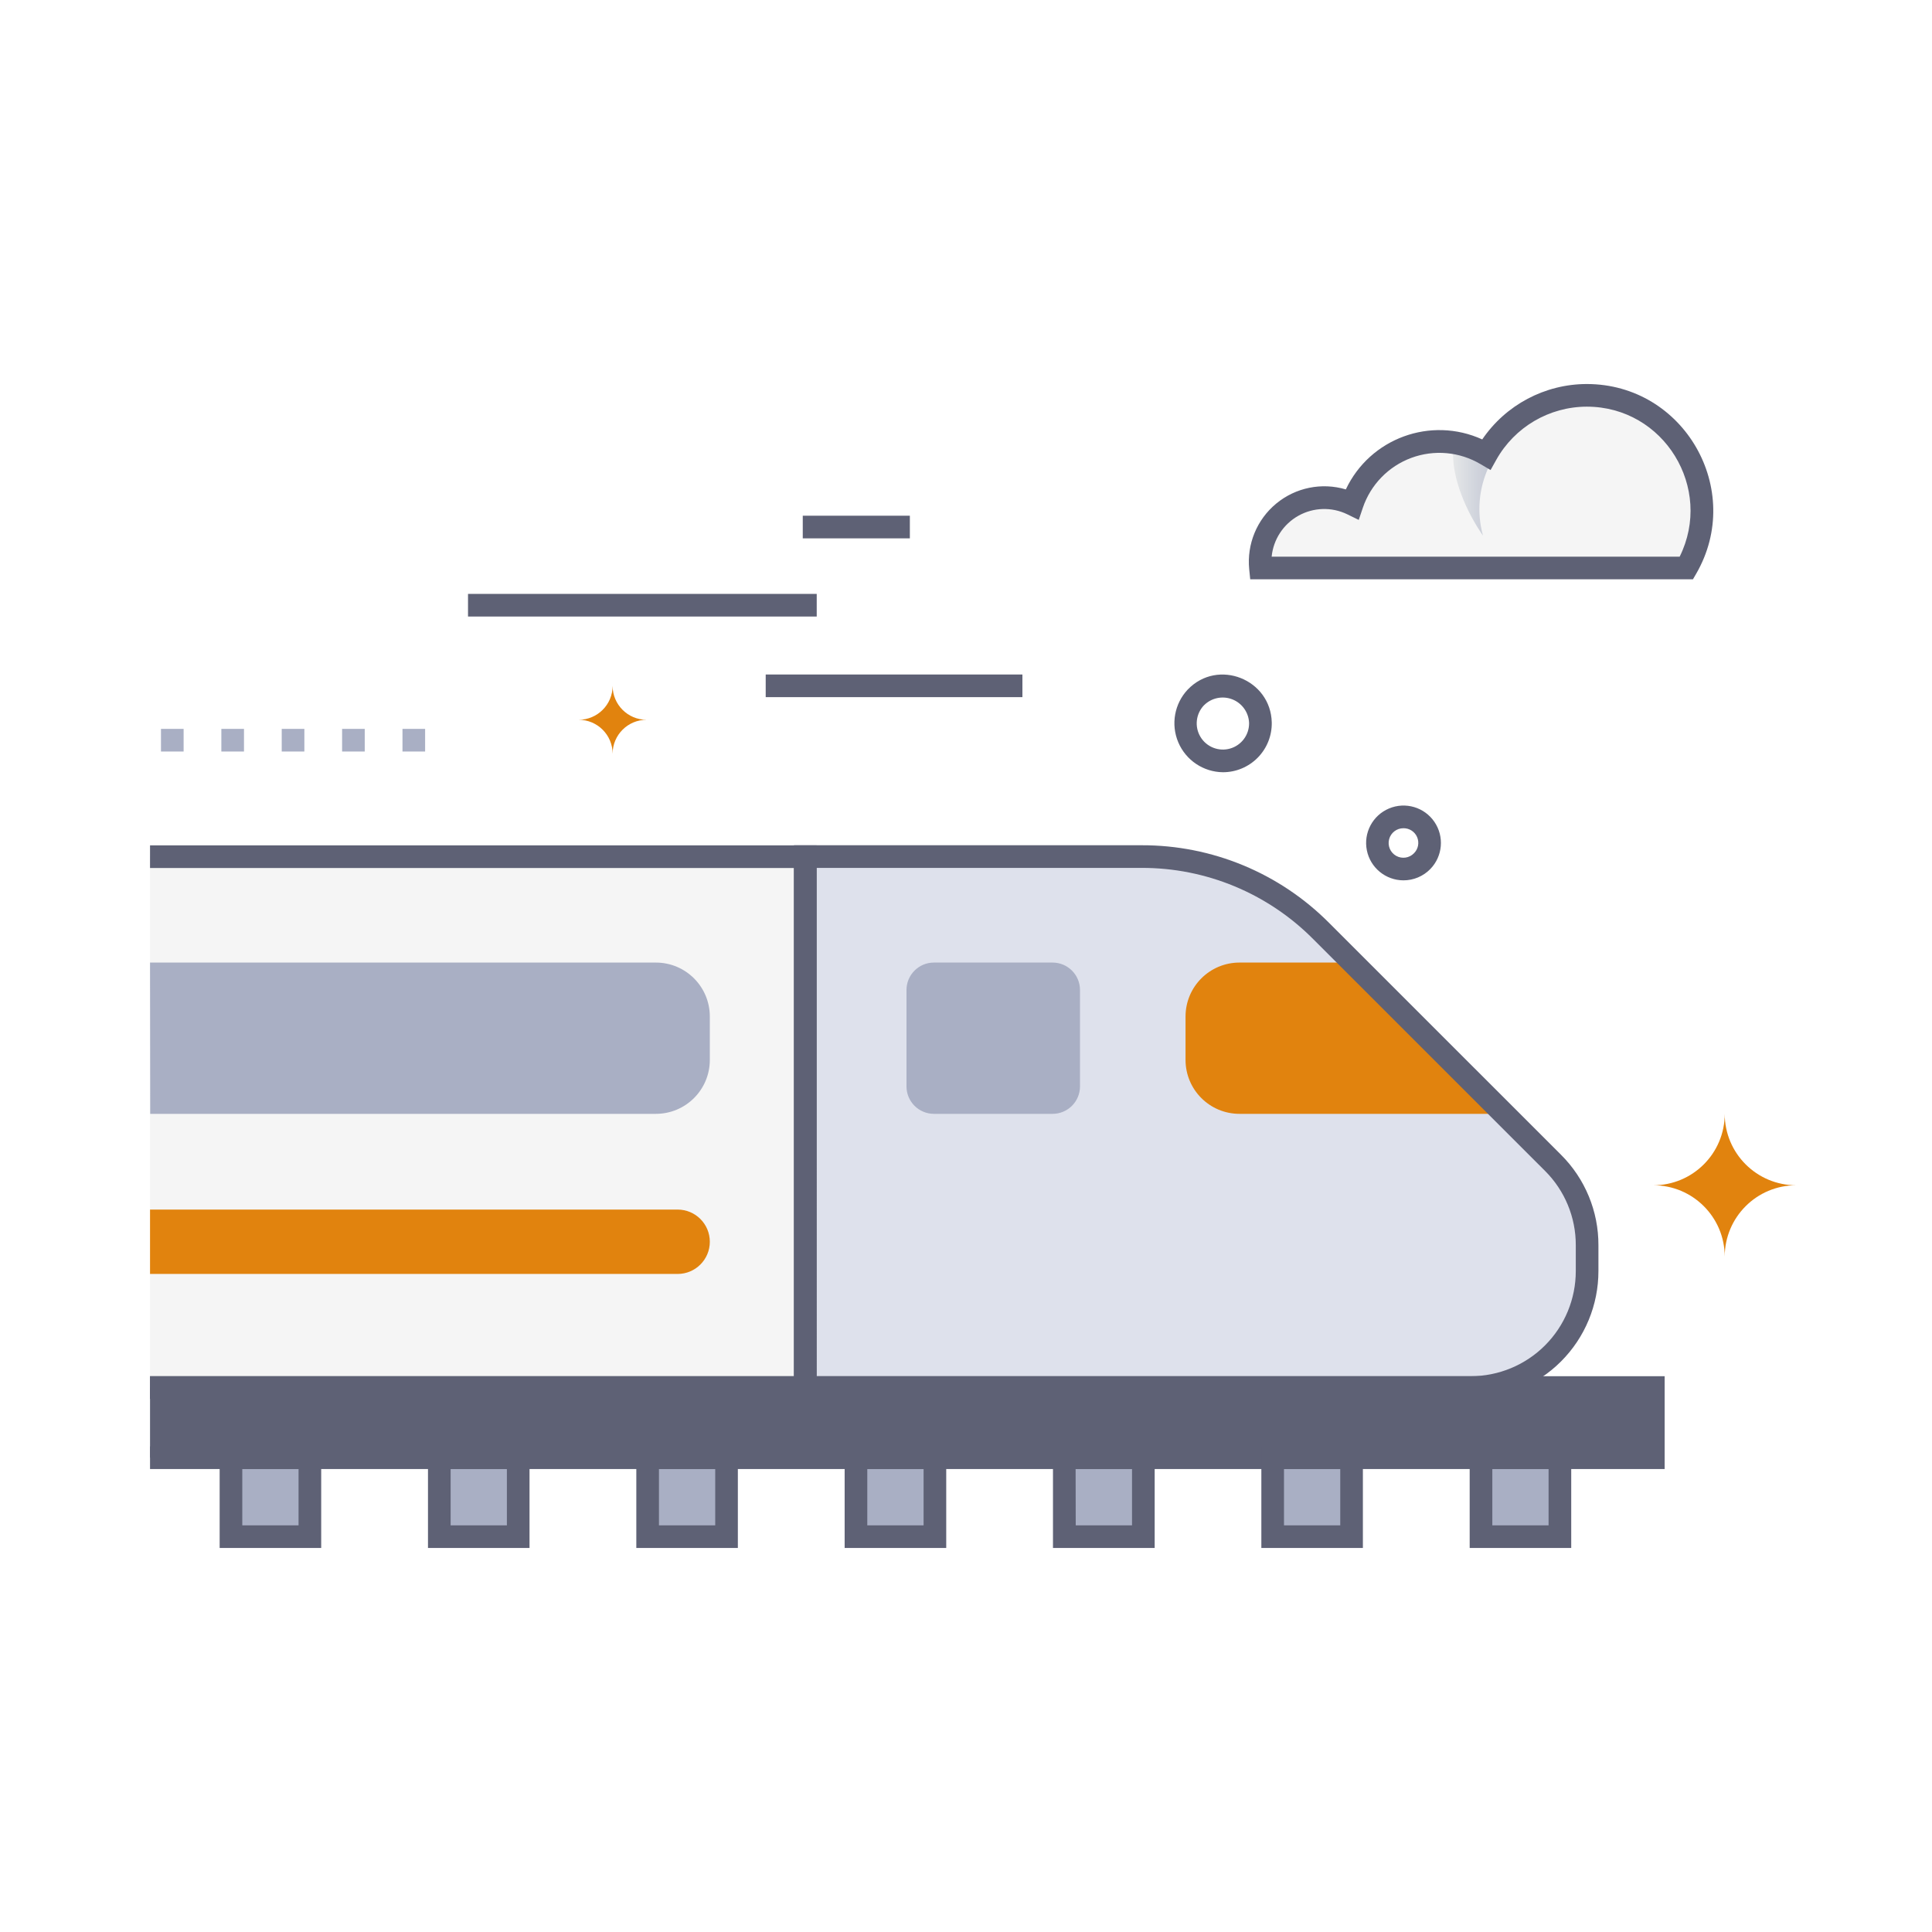
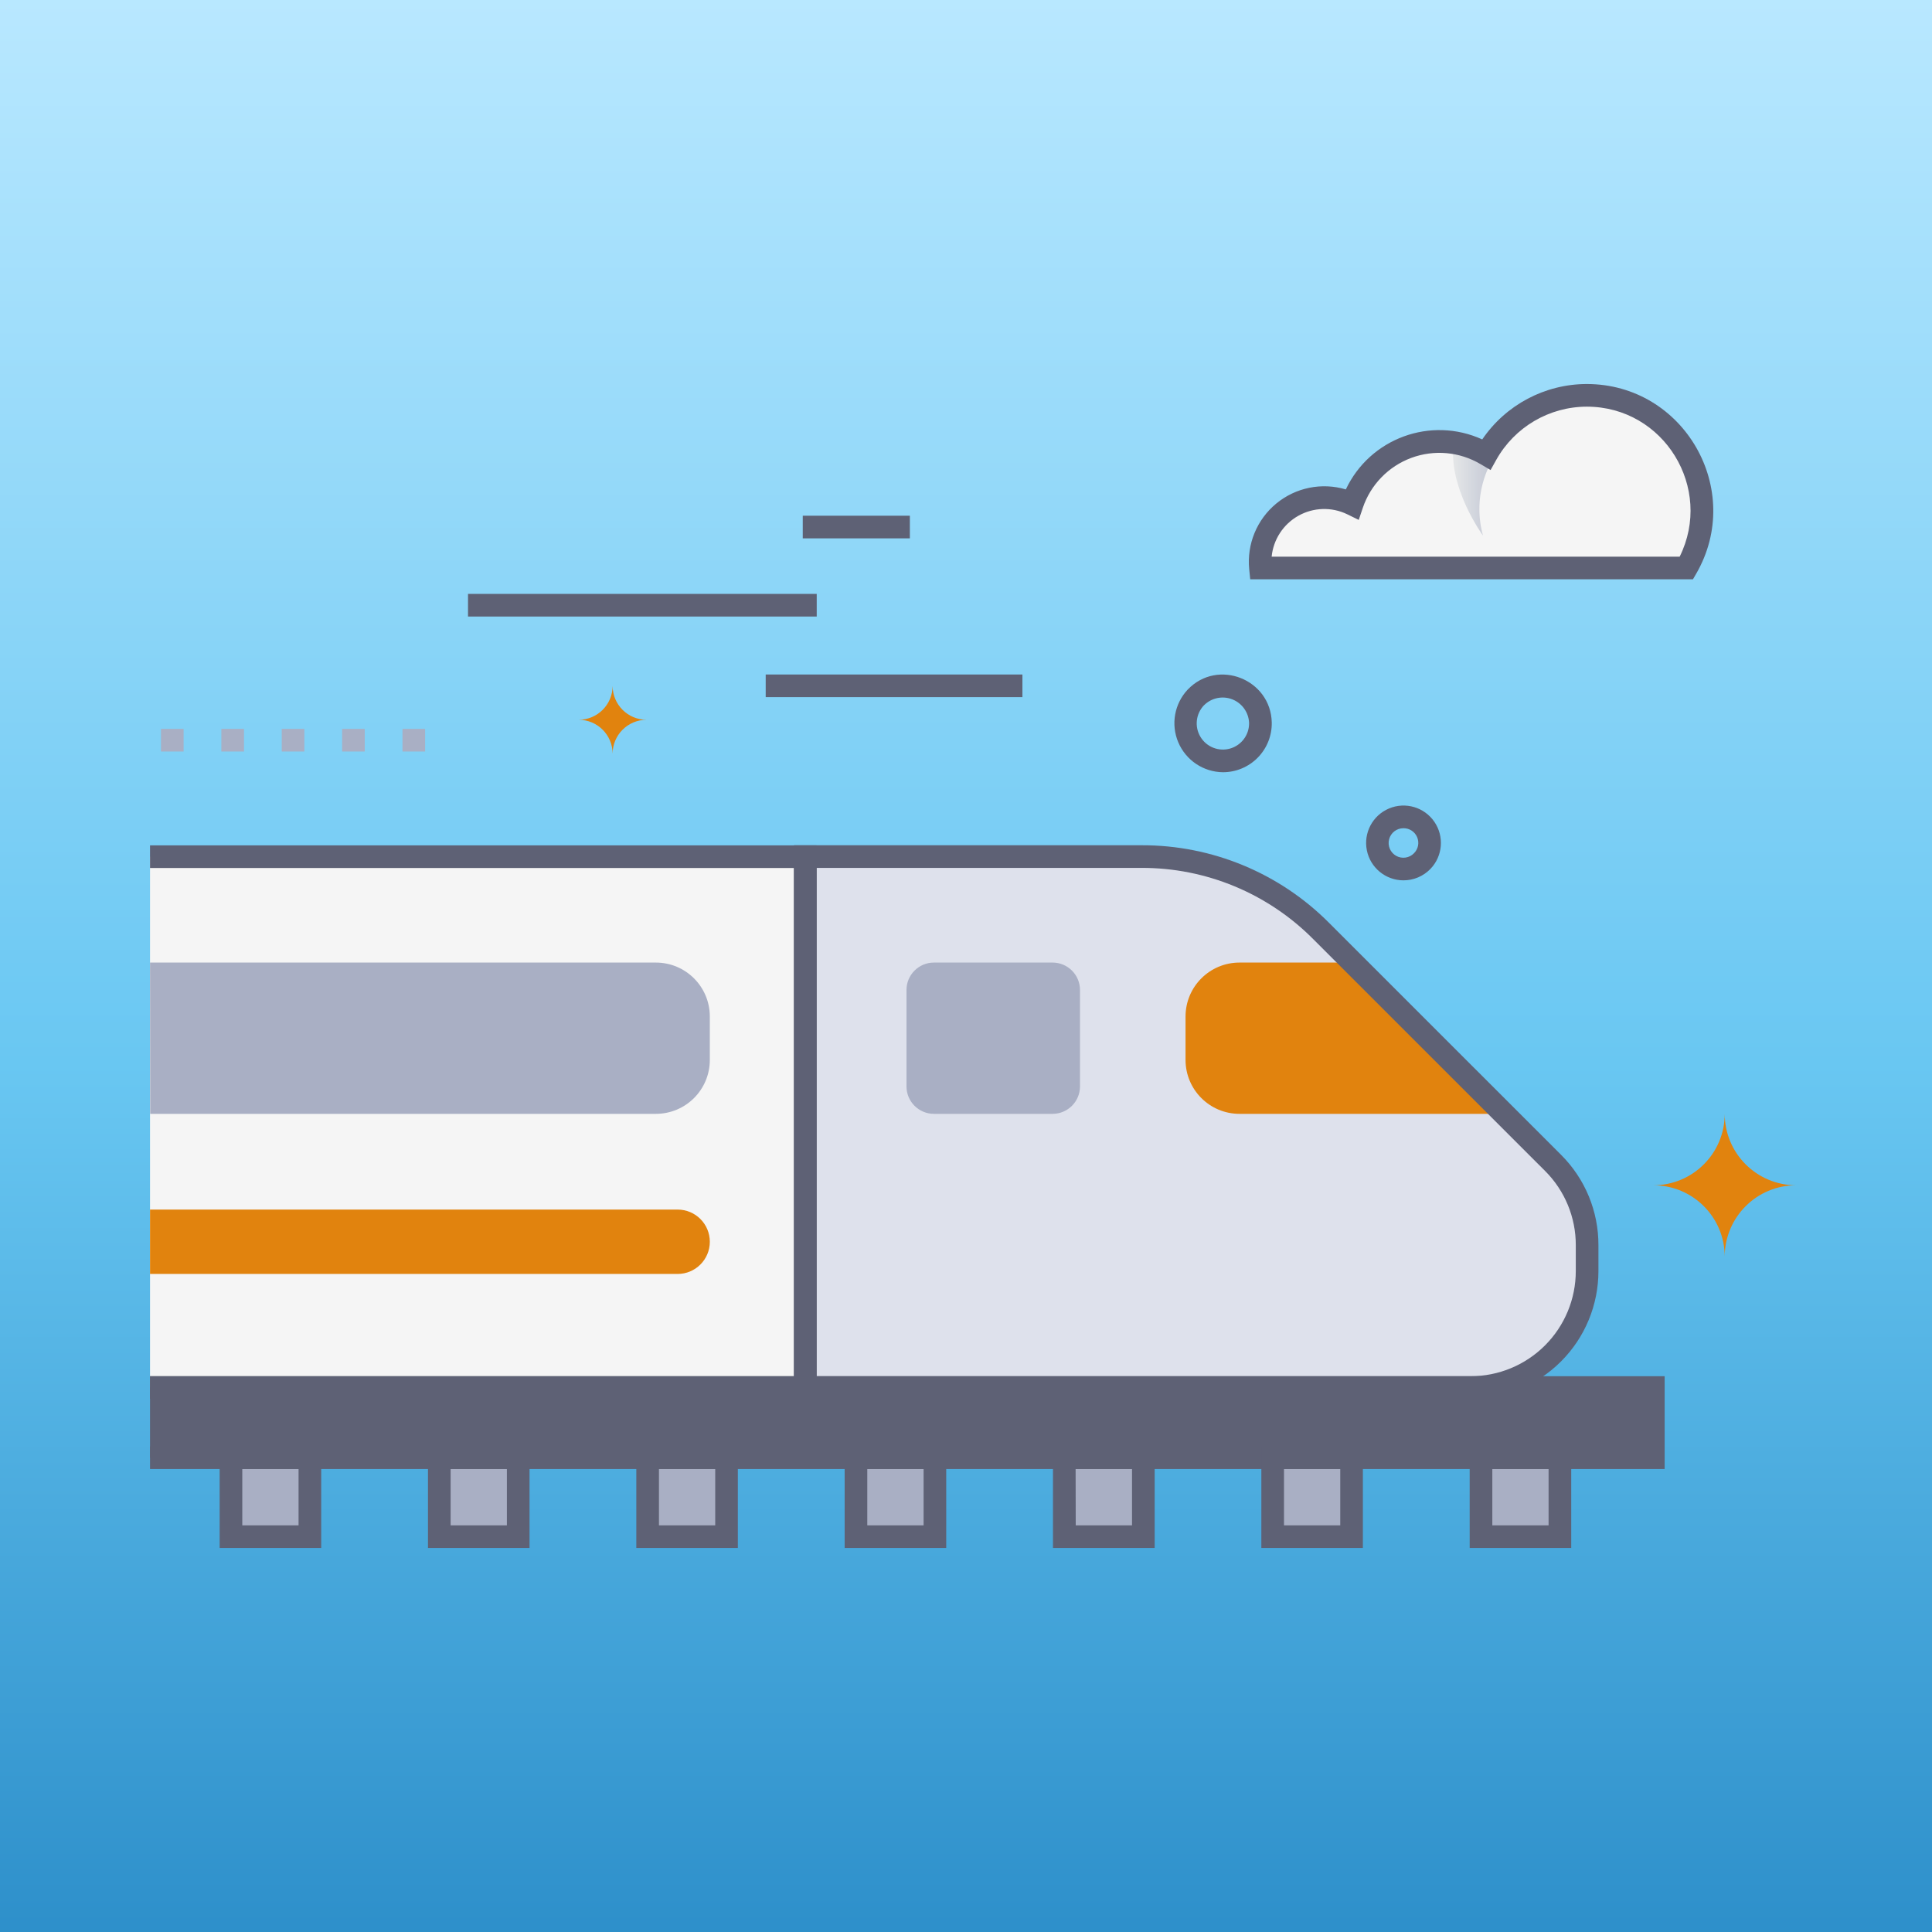
<svg xmlns="http://www.w3.org/2000/svg" viewBox="0 0 512 512" id="train">
  <defs>
+     <linearGradient id="sky" x1="0" y1="0" x2="0" y2="1">
+       <stop offset="0" stop-color="#b9e8ff" />
+       <stop offset="0.55" stop-color="#69c7f2" />
+       <stop offset="1" stop-color="#2d8fca" />
+     </linearGradient>
    <linearGradient id="a" x1="3144.64" x2="3155.52" y1="129.61" y2="129.61" gradientTransform="matrix(-1 0 0 1 3540.55 0)" gradientUnits="userSpaceOnUse">
      <stop offset="0" stop-color="#cacfdd" />
      <stop offset="1" stop-color="#eef0f1" />
    </linearGradient>
  </defs>
+   <rect width="512" height="512" fill="url(#sky)" />
  <g style="isolation:isolate">
    <path fill="#dee1ec" d="M420.6,336.83V330a30.87,30.87,0,0,0-9-21.83l-61.44-61.44A67.28,67.28,0,0,0,302.54,227H213.41V367.71H389.73A30.88,30.88,0,0,0,420.6,336.83Z" />
    <rect width="173.64" height="140.68" x="39.76" y="227.03" fill="#f5f5f5" />
    <polyline fill="#5e6175" points="39.76 367.71 438.15 367.71 438.15 386.31 39.76 386.31" />
    <polygon fill="#5e6175" points="216.41 370.71 39.76 370.71 39.76 364.71 210.41 364.71 210.41 230.03 39.76 230.03 39.76 224.03 216.41 224.03 216.41 370.71" />
    <path fill="#a9afc4" d="M39.76,255.09H173.81a14.3,14.3,0,0,1,14.3,14.3v11.5a14.29,14.29,0,0,1-14.3,14.29h-134" />
    <path fill="#e1830e" d="M358.48,255.09h-30a14.3,14.3,0,0,0-14.3,14.3v11.5a14.29,14.29,0,0,0,14.3,14.29h70.12Z" />
    <rect width="45.98" height="40.09" x="240.23" y="255.09" fill="#a9afc4" rx="7.27" />
    <rect width="20.91" height="20.91" x="61.21" y="386.31" fill="#a9afc4" />
    <rect width="20.91" height="20.91" x="116.42" y="386.31" fill="#a9afc4" />
    <rect width="20.91" height="20.91" x="171.63" y="386.31" fill="#a9afc4" />
    <rect width="20.91" height="20.91" x="226.84" y="386.31" fill="#a9afc4" />
    <rect width="20.91" height="20.91" x="282.05" y="386.31" fill="#a9afc4" />
    <rect width="20.91" height="20.91" x="337.27" y="386.31" fill="#a9afc4" />
    <rect width="20.91" height="20.91" x="392.48" y="386.31" fill="#a9afc4" />
    <polygon fill="#5e6175" points="441.15 389.31 39.76 389.31 39.76 383.31 435.15 383.31 435.15 370.71 39.76 370.71 39.76 364.71 441.15 364.71 441.15 389.31" />
    <path fill="#5e6175" d="M85.12 410.23H58.21V383.31H85.12zm-20.91-6H79.12V389.31H64.21zM140.33 410.23H113.42V383.31h26.91zm-20.91-6h14.91V389.31H119.42zM195.54 410.23H168.63V383.31h26.91zm-20.91-6h14.91V389.31H174.63zM250.76 410.23H223.84V383.31h26.92zm-20.92-6h14.92V389.31H229.84zM306 410.23H279.05V383.31H306zm-20.92-6H300V389.31H285.05zM361.18 410.23H334.27V383.31h26.91zm-20.91-6h14.91V389.31H340.27zM416.39 410.23H389.48V383.31h26.91zm-20.91-6h14.91V389.31H395.48zM389.73 370.71H210.41V224h92.13a69.81 69.81 0 0149.7 20.59l61.44 61.43a33.66 33.66 0 019.92 24v6.82A33.85 33.85 0 01389.73 370.71zm-173.32-6H389.73a27.86 27.86 0 0027.87-27.88V330a27.69 27.69 0 00-8.16-19.71L348 248.86A63.88 63.88 0 00302.54 230H216.41z" />
    <rect width="92.41" height="6" x="124.03" y="157.39" fill="#5e6175" />
    <rect width="68.03" height="6" x="202.92" y="178.75" fill="#5e6175" />
    <path fill="#a9afc4" d="M112.66,199.16h-6v-6h6Zm-16,0h-6v-6h6Zm-16,0h-6v-6h6Zm-16,0h-6v-6h6Zm-16,0h-6v-6h6Z" />
    <path fill="#e1830e" d="M438.15 314.11A18.92 18.92 0 01457.07 333 18.93 18.93 0 01476 314.11a18.93 18.93 0 01-18.93-18.93A18.92 18.92 0 01438.15 314.11zM153.35 190.75a9 9 0 019 9 9 9 0 019-9 9 9 0 01-9-9A9 9 0 01153.35 190.75z" />
    <path fill="#5e6175" d="M324.09 204.65a13 13 0 01-9.31-21.93c8-8.3 22-2.68 22.25 8.75A12.94 12.94 0 01324.09 204.65zm-5-17.77a6.94 6.94 0 1011.93 4.7A7 7 0 00319.1 186.88zM371.92 233.3a9.91 9.91 0 117.13-3A9.92 9.92 0 01371.92 233.3zm0-13.81a3.91 3.91 0 102.81 6.62A3.88 3.88 0 00371.92 219.49z" />
    <rect width="28.38" height="6" x="212.74" y="136.67" fill="#5e6175" />
    <path fill="#e1830e" d="M179.58,337.61H39.76V320.55H179.58a8.53,8.53,0,0,1,0,17.06Z" />
    <path fill="#f5f5f5" d="M334,150.52a17,17,0,0,1,24.3-17,24.41,24.41,0,0,1,35.56-13.17,30.49,30.49,0,0,1,26.63-15.63c23.57,0,38.06,25.6,26.4,45.75Z" />
    <path fill="url(#a)" d="M394.59,123.59A26.48,26.48,0,0,0,393,141.93s-9.42-12.85-7.73-24.65c3.46.29,6.38,1.77,10.68,3.72Z" style="mix-blend-mode:multiply" />
    <path fill="#5e6175" d="M448.65,153.52H331.32l-.27-2.7a20,20,0,0,1,25.61-21.12,27.41,27.41,0,0,1,36.15-13.25,33.55,33.55,0,0,1,27.71-14.68c25.79,0,41.84,28.06,29,50.25Zm-111.65-6H445.13c9-18.13-4.13-39.75-24.61-39.75a27.54,27.54,0,0,0-24,14.1l-1.5,2.69L392.36,123a21.41,21.41,0,0,0-31.19,11.55l-1.09,3.23-3.07-1.5A14,14,0,0,0,337,147.52Z" />
  </g>
</svg>
